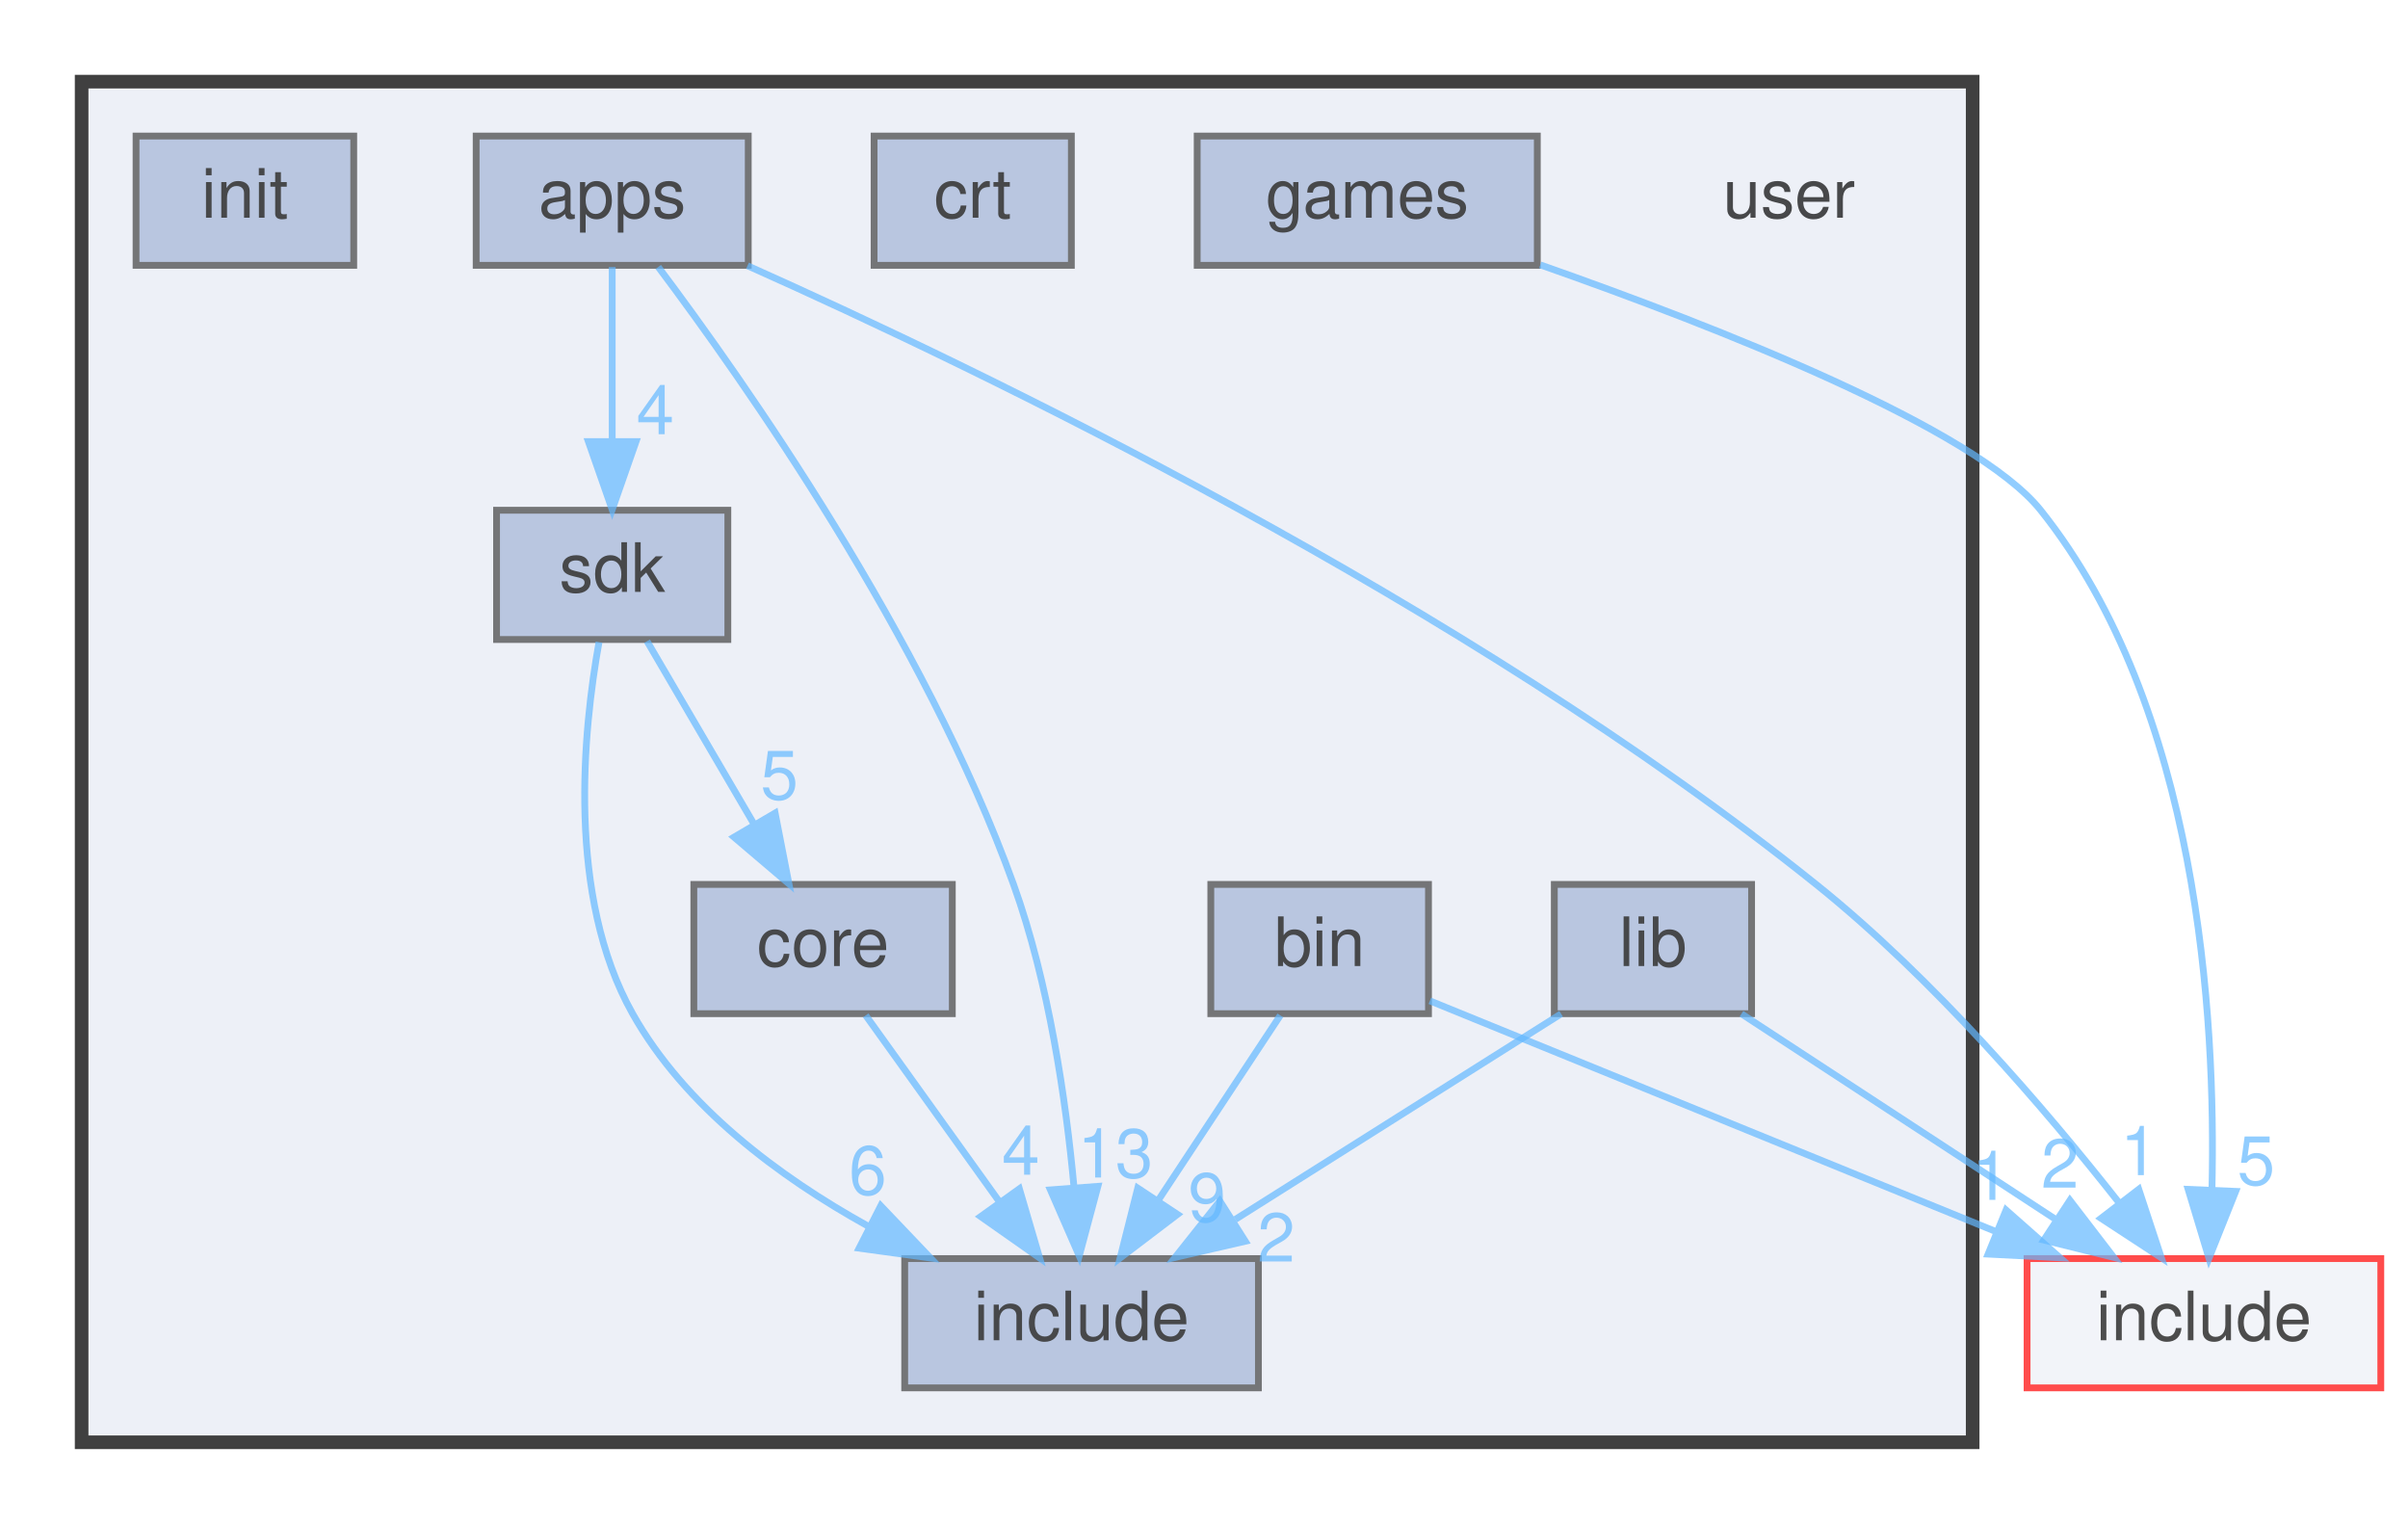
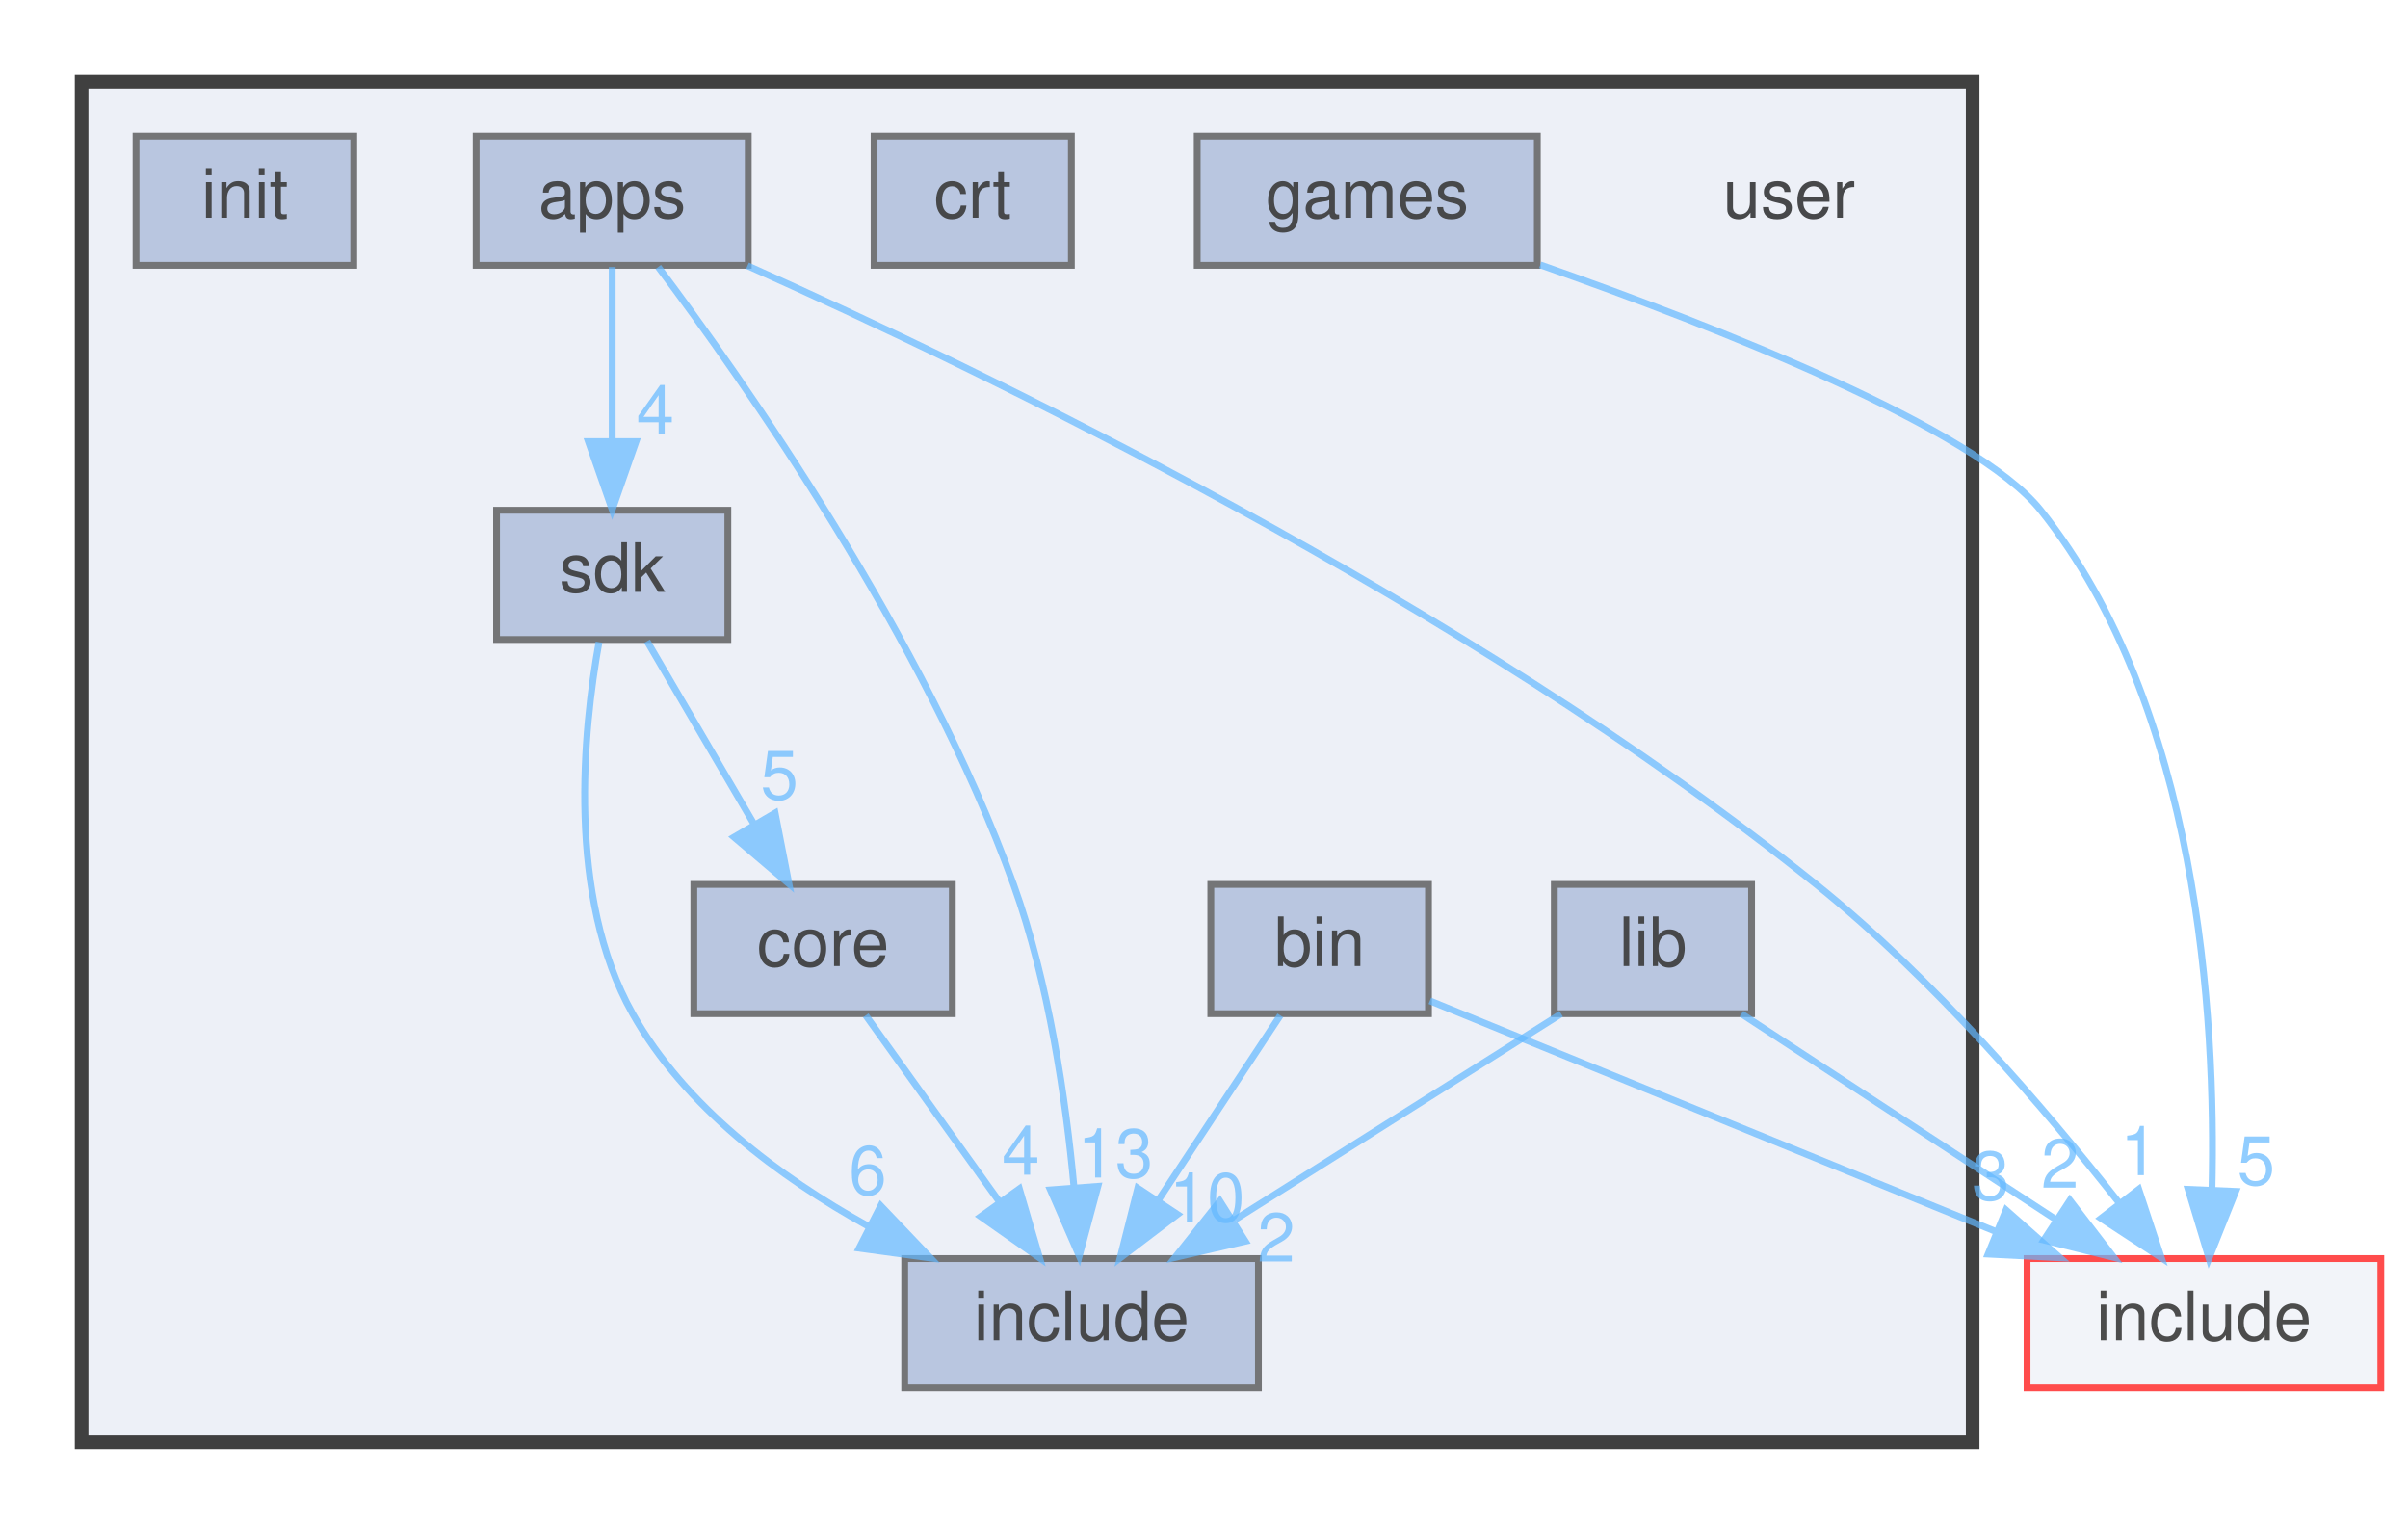
<svg xmlns="http://www.w3.org/2000/svg" xmlns:xlink="http://www.w3.org/1999/xlink" width="354pt" height="224pt" viewBox="0.00 0.00 354.00 224.00">
  <svg id="main" version="1.1" xml:space="preserve">
    <style type="text/css">
.node, .edge {opacity: 0.7;}
.node.selected, .edge.selected {opacity: 1;}
.edge:hover path { stroke: red; }
.edge:hover polygon { stroke: red; fill: red; }
</style>
    <svg id="graph" class="graph">
      <g id="graph0" class="graph" transform="scale(1 1) rotate(0) translate(4 220)">
        <g id="clust1" class="cluster">
          <g id="a_clust1">
            <a xlink:href="dir_111cd2f11cffd6d6d28d89ee0389ee9e.html" target="_top">
              <polygon fill="#edf0f7" stroke="#404040" stroke-width="2" points="8,-8 8,-208 286,-208 286,-8 8,-8" />
            </a>
          </g>
        </g>
        <g id="node1" class="node">
          <text text-anchor="middle" x="259" y="-188" font-family="Helvetica,sans-Serif" font-size="10.00">user</text>
        </g>
        <g id="node2" class="node">
          <g id="a_node2">
            <a xlink:href="dir_294cb7a3404fa03e8ed5f7f48f601491.html" target="_top" xlink:title="apps">
              <polygon fill="#a2b4d6" stroke="#404040" points="106,-200 66,-200 66,-181 106,-181 106,-200" />
              <text text-anchor="middle" x="86" y="-188" font-family="Helvetica,sans-Serif" font-size="10.00">apps</text>
            </a>
          </g>
        </g>
        <g id="node7" class="node">
          <g id="a_node7">
            <a xlink:href="dir_5880318873dbba54eaeafe8b295b00fd.html" target="_top" xlink:title="include">
              <polygon fill="#a2b4d6" stroke="#404040" points="181,-35 129,-35 129,-16 181,-16 181,-35" />
              <text text-anchor="middle" x="155" y="-23" font-family="Helvetica,sans-Serif" font-size="10.00">include</text>
            </a>
          </g>
        </g>
        <g id="edge1" class="edge">
          <g id="a_edge1">
            <a xlink:href="dir_000001_000021.html" target="_top">
              <path fill="none" stroke="#63b8ff" d="M92.77,-180.76C105.28,-164.11 131.93,-126.28 145,-90 150.21,-75.54 152.71,-58.27 153.9,-45.39" />
              <polygon fill="#63b8ff" stroke="#63b8ff" points="157.4,-45.62 154.66,-35.39 150.42,-45.1 157.4,-45.62" />
            </a>
          </g>
          <g id="a_edge1-headlabel">
            <a xlink:href="dir_000001_000021.html" target="_top" xlink:title="13">
              <text text-anchor="middle" x="159.96" y="-46.92" font-family="Helvetica,sans-Serif" font-size="10.00" fill="#63b8ff">13</text>
            </a>
          </g>
        </g>
        <g id="node10" class="node">
          <g id="a_node10">
            <a xlink:href="dir_553bc79b0279b1414f6ec8242130ec8b.html" target="_top" xlink:title="sdk">
              <polygon fill="#a2b4d6" stroke="#404040" points="103,-145 69,-145 69,-126 103,-126 103,-145" />
              <text text-anchor="middle" x="86" y="-133" font-family="Helvetica,sans-Serif" font-size="10.00">sdk</text>
            </a>
          </g>
        </g>
        <g id="edge3" class="edge">
          <g id="a_edge3">
            <a xlink:href="dir_000001_000042.html" target="_top">
              <path fill="none" stroke="#63b8ff" d="M86,-180.75C86,-173.8 86,-163.85 86,-155.13" />
              <polygon fill="#63b8ff" stroke="#63b8ff" points="89.5,-155.09 86,-145.09 82.5,-155.09 89.5,-155.09" />
            </a>
          </g>
          <g id="a_edge3-headlabel">
            <a xlink:href="dir_000001_000042.html" target="_top" xlink:title="4">
              <text text-anchor="middle" x="92.34" y="-156.18" font-family="Helvetica,sans-Serif" font-size="10.00" fill="#63b8ff">4</text>
            </a>
          </g>
        </g>
        <g id="node11" class="node">
          <g id="a_node11">
            <a xlink:href="dir_d44c64559bbebec7f509842c48db8b23.html" target="_top" xlink:title="include">
              <polygon fill="#edf0f7" stroke="red" points="346,-35 294,-35 294,-16 346,-16 346,-35" />
              <text text-anchor="middle" x="320" y="-23" font-family="Helvetica,sans-Serif" font-size="10.00">include</text>
            </a>
          </g>
        </g>
        <g id="edge2" class="edge">
          <g id="a_edge2">
            <a xlink:href="dir_000001_000018.html" target="_top">
              <path fill="none" stroke="#63b8ff" d="M105.89,-180.94C140.07,-165.68 211.29,-131.45 263,-90 280.26,-76.17 296.77,-56.87 307.54,-43.19" />
              <polygon fill="#63b8ff" stroke="#63b8ff" points="310.42,-45.19 313.74,-35.12 304.87,-40.92 310.42,-45.19" />
            </a>
          </g>
          <g id="a_edge2-headlabel">
            <a xlink:href="dir_000001_000018.html" target="_top" xlink:title="1">
              <text text-anchor="middle" x="310.48" y="-47.27" font-family="Helvetica,sans-Serif" font-size="10.00" fill="#63b8ff">1</text>
            </a>
          </g>
        </g>
        <g id="node3" class="node">
          <g id="a_node3">
            <a xlink:href="dir_039ccbbb78528121c23be8c6e8d6d523.html" target="_top" xlink:title="bin">
              <polygon fill="#a2b4d6" stroke="#404040" points="206,-90 174,-90 174,-71 206,-71 206,-90" />
              <text text-anchor="middle" x="190" y="-78" font-family="Helvetica,sans-Serif" font-size="10.00">bin</text>
            </a>
          </g>
        </g>
        <g id="edge4" class="edge">
          <g id="a_edge4">
            <a xlink:href="dir_000005_000021.html" target="_top">
              <path fill="none" stroke="#63b8ff" d="M184.22,-70.75C179.38,-63.42 172.32,-52.73 166.36,-43.7" />
              <polygon fill="#63b8ff" stroke="#63b8ff" points="169.1,-41.5 160.67,-35.09 163.26,-45.36 169.1,-41.5" />
            </a>
          </g>
          <g id="a_edge4-headlabel">
-             <a xlink:href="dir_000005_000021.html" target="_top" xlink:title="9">
-               <text text-anchor="middle" x="173.45" y="-40.44" font-family="Helvetica,sans-Serif" font-size="10.00" fill="#63b8ff">9</text>
+             <a xlink:href="dir_000005_000021.html" target="_top" xlink:title="10">
+               <text text-anchor="middle" x="173.45" y="-40.44" font-family="Helvetica,sans-Serif" font-size="10.00" fill="#63b8ff">10</text>
            </a>
          </g>
        </g>
        <g id="edge5" class="edge">
          <g id="a_edge5">
            <a xlink:href="dir_000005_000018.html" target="_top">
              <path fill="none" stroke="#63b8ff" d="M206.2,-72.89C226.96,-64.43 263.38,-49.58 289.43,-38.97" />
              <polygon fill="#63b8ff" stroke="#63b8ff" points="290.91,-42.14 298.85,-35.12 288.27,-35.66 290.91,-42.14" />
            </a>
          </g>
          <g id="a_edge5-headlabel">
-             <a xlink:href="dir_000005_000018.html" target="_top" xlink:title="1">
-               <text text-anchor="middle" x="288.65" y="-43.63" font-family="Helvetica,sans-Serif" font-size="10.00" fill="#63b8ff">1</text>
+             <a xlink:href="dir_000005_000018.html" target="_top" xlink:title="3">
+               <text text-anchor="middle" x="288.65" y="-43.63" font-family="Helvetica,sans-Serif" font-size="10.00" fill="#63b8ff">3</text>
            </a>
          </g>
        </g>
        <g id="node4" class="node">
          <g id="a_node4">
            <a xlink:href="dir_411dffc608f57857e1cd3ddd8e4a4b50.html" target="_top" xlink:title="core">
              <polygon fill="#a2b4d6" stroke="#404040" points="136,-90 98,-90 98,-71 136,-71 136,-90" />
              <text text-anchor="middle" x="117" y="-78" font-family="Helvetica,sans-Serif" font-size="10.00">core</text>
            </a>
          </g>
        </g>
        <g id="edge6" class="edge">
          <g id="a_edge6">
            <a xlink:href="dir_000007_000021.html" target="_top">
              <path fill="none" stroke="#63b8ff" d="M123.27,-70.75C128.59,-63.34 136.36,-52.5 142.88,-43.41" />
              <polygon fill="#63b8ff" stroke="#63b8ff" points="145.86,-45.26 148.84,-35.09 140.17,-41.18 145.86,-45.26" />
            </a>
          </g>
          <g id="a_edge6-headlabel">
            <a xlink:href="dir_000007_000021.html" target="_top" xlink:title="4">
              <text text-anchor="middle" x="146.07" y="-47.33" font-family="Helvetica,sans-Serif" font-size="10.00" fill="#63b8ff">4</text>
            </a>
          </g>
        </g>
        <g id="node5" class="node">
          <g id="a_node5">
            <a xlink:href="dir_ebe89b40e58340bf5d15f015ff65f6e9.html" target="_top" xlink:title="crt">
              <polygon fill="#a2b4d6" stroke="#404040" points="153.5,-200 124.5,-200 124.5,-181 153.5,-181 153.5,-200" />
              <text text-anchor="middle" x="139" y="-188" font-family="Helvetica,sans-Serif" font-size="10.00">crt</text>
            </a>
          </g>
        </g>
        <g id="node6" class="node">
          <g id="a_node6">
            <a xlink:href="dir_7522937ab28604c1b264572aa02901d9.html" target="_top" xlink:title="games">
              <polygon fill="#a2b4d6" stroke="#404040" points="222,-200 172,-200 172,-181 222,-181 222,-200" />
              <text text-anchor="middle" x="197" y="-188" font-family="Helvetica,sans-Serif" font-size="10.00">games</text>
            </a>
          </g>
        </g>
        <g id="edge7" class="edge">
          <g id="a_edge7">
            <a xlink:href="dir_000017_000018.html" target="_top">
              <path fill="none" stroke="#63b8ff" d="M222.43,-181.07C248.44,-171.94 286.35,-157.07 296,-145 319.18,-115.99 321.78,-70.49 321.18,-45.14" />
              <polygon fill="#63b8ff" stroke="#63b8ff" points="324.67,-44.88 320.74,-35.04 317.68,-45.18 324.67,-44.88" />
            </a>
          </g>
          <g id="a_edge7-headlabel">
            <a xlink:href="dir_000017_000018.html" target="_top" xlink:title="5">
              <text text-anchor="middle" x="327.67" y="-45.85" font-family="Helvetica,sans-Serif" font-size="10.00" fill="#63b8ff">5</text>
            </a>
          </g>
        </g>
        <g id="node8" class="node">
          <g id="a_node8">
            <a xlink:href="dir_ff413a41594340a2b02687dab83dcc74.html" target="_top" xlink:title="init">
              <polygon fill="#a2b4d6" stroke="#404040" points="48,-200 16,-200 16,-181 48,-181 48,-200" />
              <text text-anchor="middle" x="32" y="-188" font-family="Helvetica,sans-Serif" font-size="10.00">init</text>
            </a>
          </g>
        </g>
        <g id="node9" class="node">
          <g id="a_node9">
            <a xlink:href="dir_2560747c518ec91f53c5daf773f8747c.html" target="_top" xlink:title="lib">
              <polygon fill="#a2b4d6" stroke="#404040" points="253.5,-90 224.5,-90 224.5,-71 253.5,-71 253.5,-90" />
              <text text-anchor="middle" x="239" y="-78" font-family="Helvetica,sans-Serif" font-size="10.00">lib</text>
            </a>
          </g>
        </g>
        <g id="edge8" class="edge">
          <g id="a_edge8">
            <a xlink:href="dir_000031_000021.html" target="_top">
              <path fill="none" stroke="#63b8ff" d="M225.5,-70.98C212.6,-62.84 192.9,-50.41 177.6,-40.76" />
              <polygon fill="#63b8ff" stroke="#63b8ff" points="179.07,-37.55 168.74,-35.17 175.33,-43.47 179.07,-37.55" />
            </a>
          </g>
          <g id="a_edge8-headlabel">
            <a xlink:href="dir_000031_000021.html" target="_top" xlink:title="2">
              <text text-anchor="middle" x="183.62" y="-34.56" font-family="Helvetica,sans-Serif" font-size="10.00" fill="#63b8ff">2</text>
            </a>
          </g>
        </g>
        <g id="edge9" class="edge">
          <g id="a_edge9">
            <a xlink:href="dir_000031_000018.html" target="_top">
              <path fill="none" stroke="#63b8ff" d="M252.01,-70.98C264.46,-62.84 283.46,-50.41 298.21,-40.76" />
              <polygon fill="#63b8ff" stroke="#63b8ff" points="300.3,-43.57 306.75,-35.17 296.46,-37.72 300.3,-43.57" />
            </a>
          </g>
          <g id="a_edge9-headlabel">
            <a xlink:href="dir_000031_000018.html" target="_top" xlink:title="2">
              <text text-anchor="middle" x="298.84" y="-45.42" font-family="Helvetica,sans-Serif" font-size="10.00" fill="#63b8ff">2</text>
            </a>
          </g>
        </g>
        <g id="edge10" class="edge">
          <g id="a_edge10">
            <a xlink:href="dir_000042_000007.html" target="_top">
              <path fill="none" stroke="#63b8ff" d="M91.12,-125.75C95.36,-118.49 101.53,-107.95 106.78,-98.98" />
              <polygon fill="#63b8ff" stroke="#63b8ff" points="109.95,-100.49 111.98,-90.09 103.91,-96.95 109.95,-100.49" />
            </a>
          </g>
          <g id="a_edge10-headlabel">
            <a xlink:href="dir_000042_000007.html" target="_top" xlink:title="5">
              <text text-anchor="middle" x="110.58" y="-102.52" font-family="Helvetica,sans-Serif" font-size="10.00" fill="#63b8ff">5</text>
            </a>
          </g>
        </g>
        <g id="edge11" class="edge">
          <g id="a_edge11">
            <a xlink:href="dir_000042_000021.html" target="_top">
              <path fill="none" stroke="#63b8ff" d="M84.06,-125.61C81.73,-112.67 79.26,-88.31 89,-71 96.69,-57.33 110.52,-47.04 123.55,-39.81" />
              <polygon fill="#63b8ff" stroke="#63b8ff" points="125.48,-42.76 132.79,-35.09 122.3,-36.53 125.48,-42.76" />
            </a>
          </g>
          <g id="a_edge11-headlabel">
            <a xlink:href="dir_000042_000021.html" target="_top" xlink:title="6">
              <text text-anchor="middle" x="123.57" y="-44.42" font-family="Helvetica,sans-Serif" font-size="10.00" fill="#63b8ff">6</text>
            </a>
          </g>
        </g>
      </g>
    </svg>
  </svg>
  <style type="text/css">

[data-mouse-over-selected='false'] { opacity: 0.7; }
[data-mouse-over-selected='true']  { opacity: 1.0; }

</style>
</svg>
